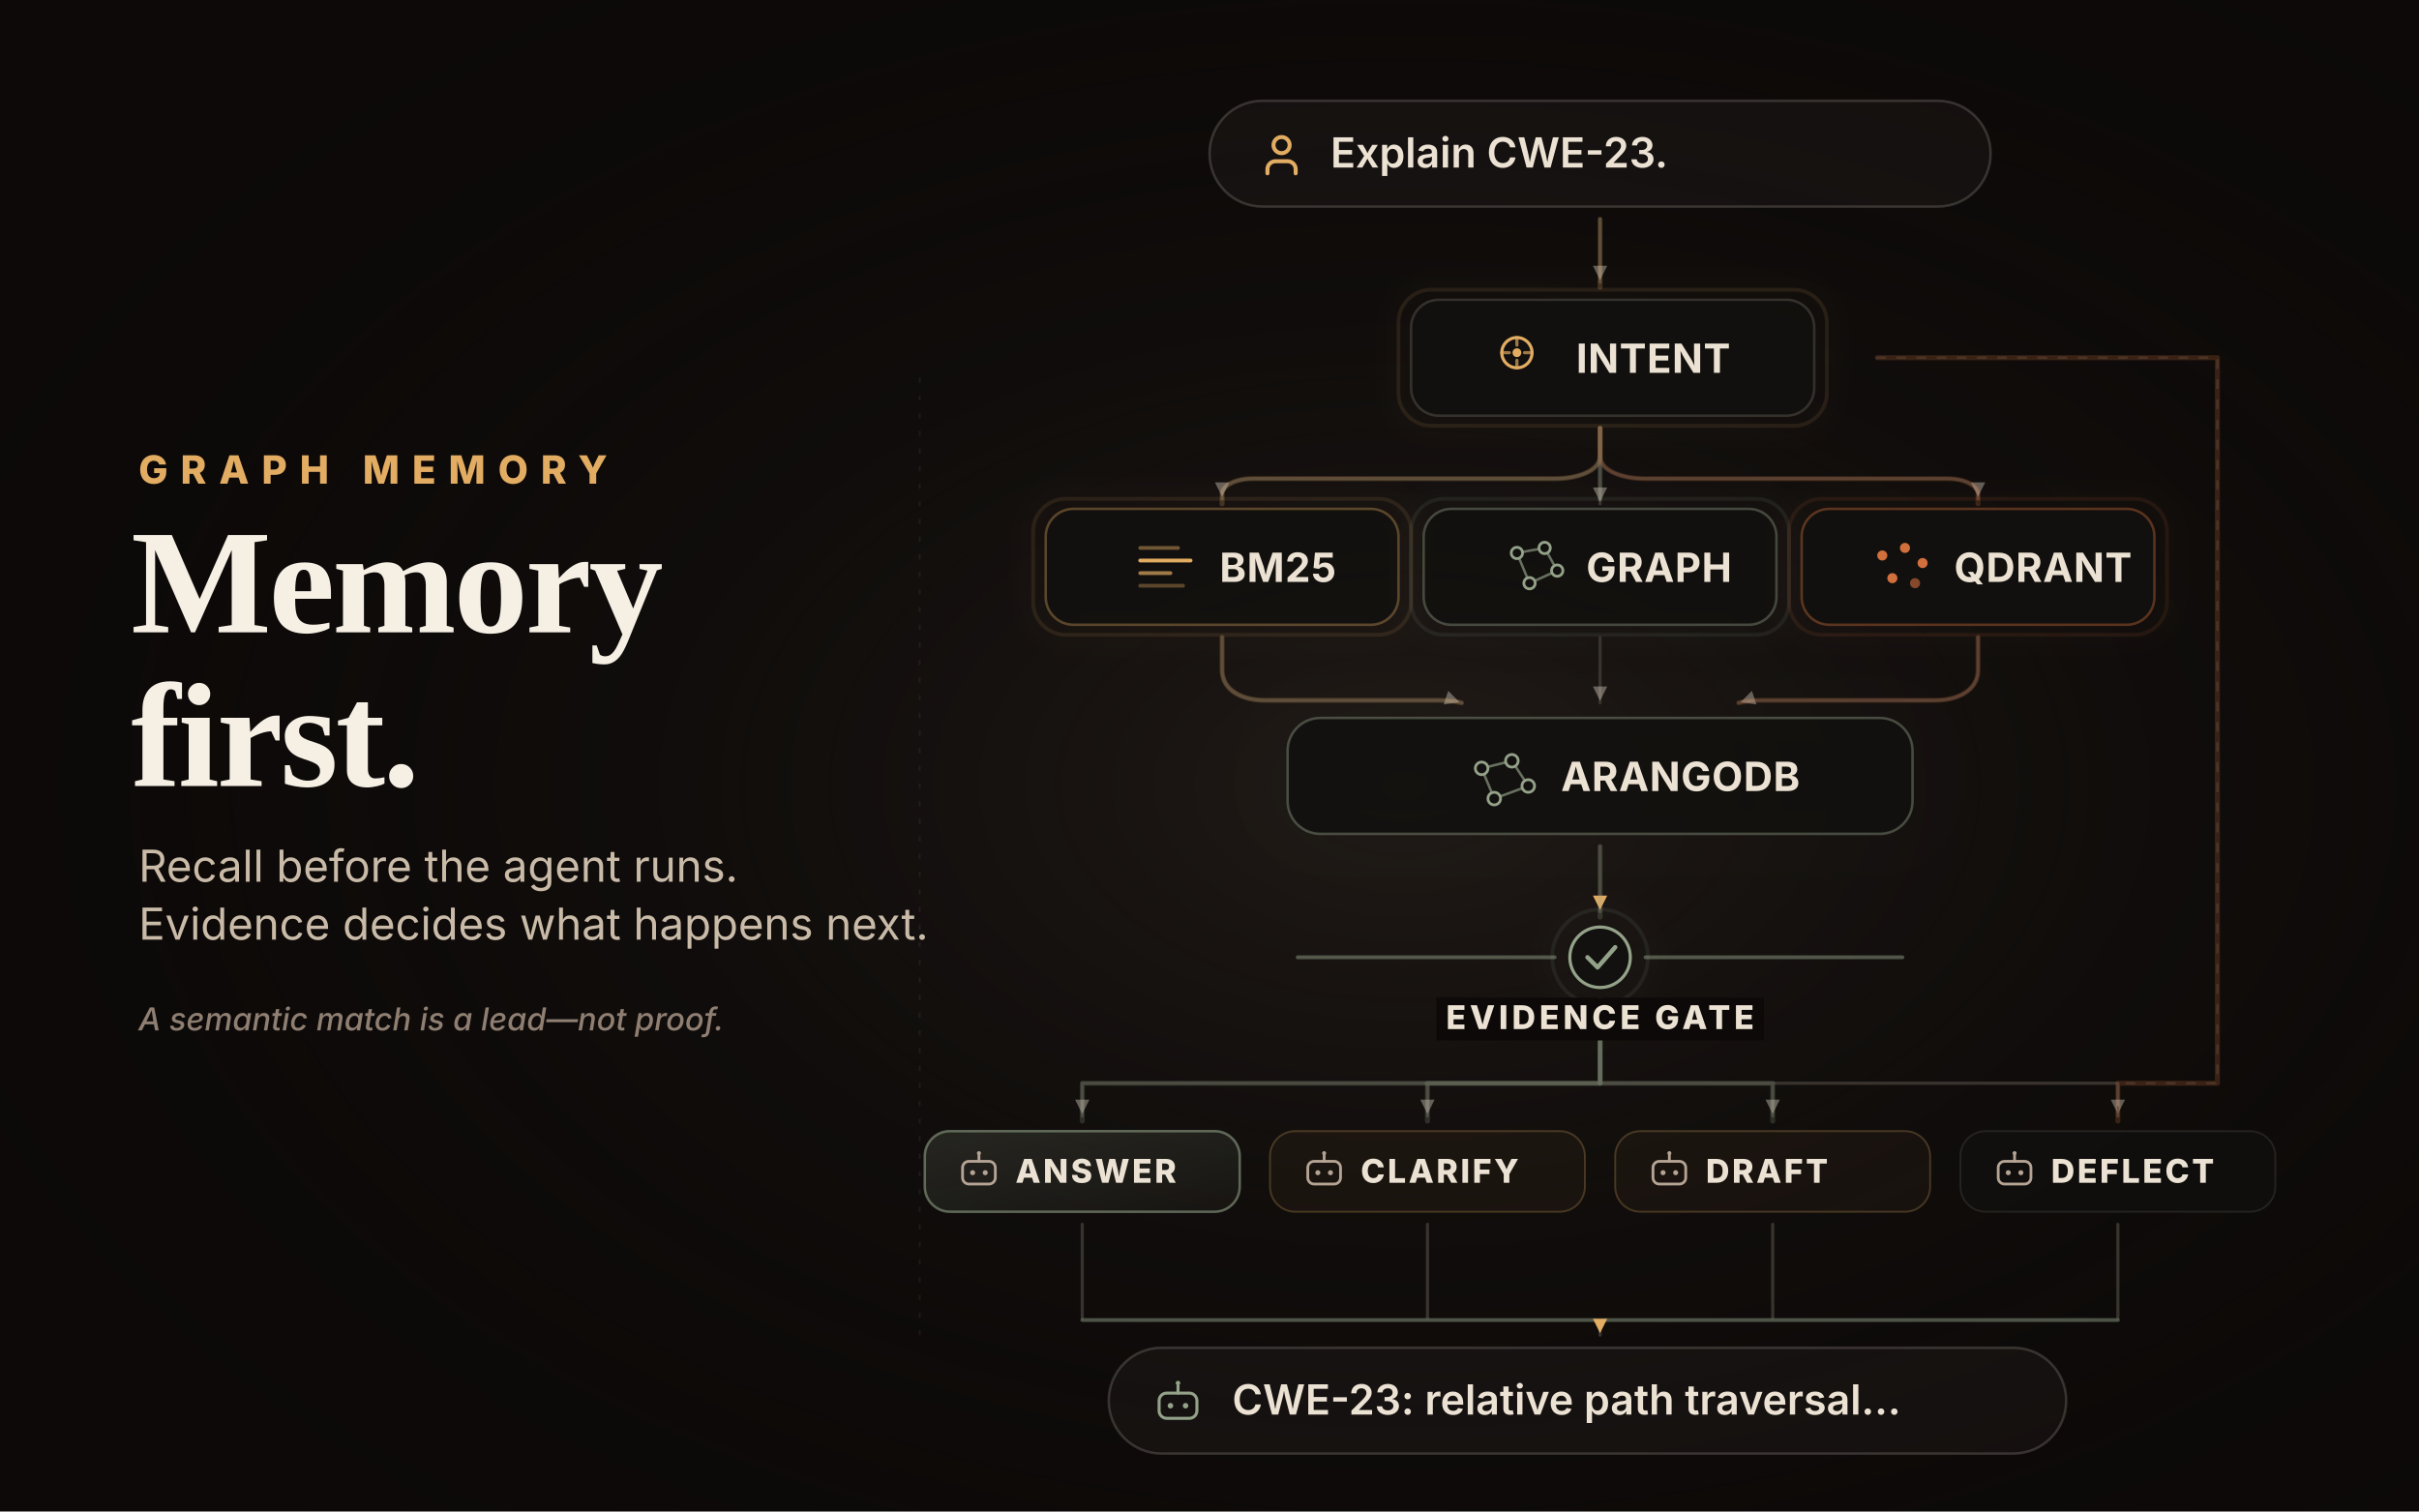
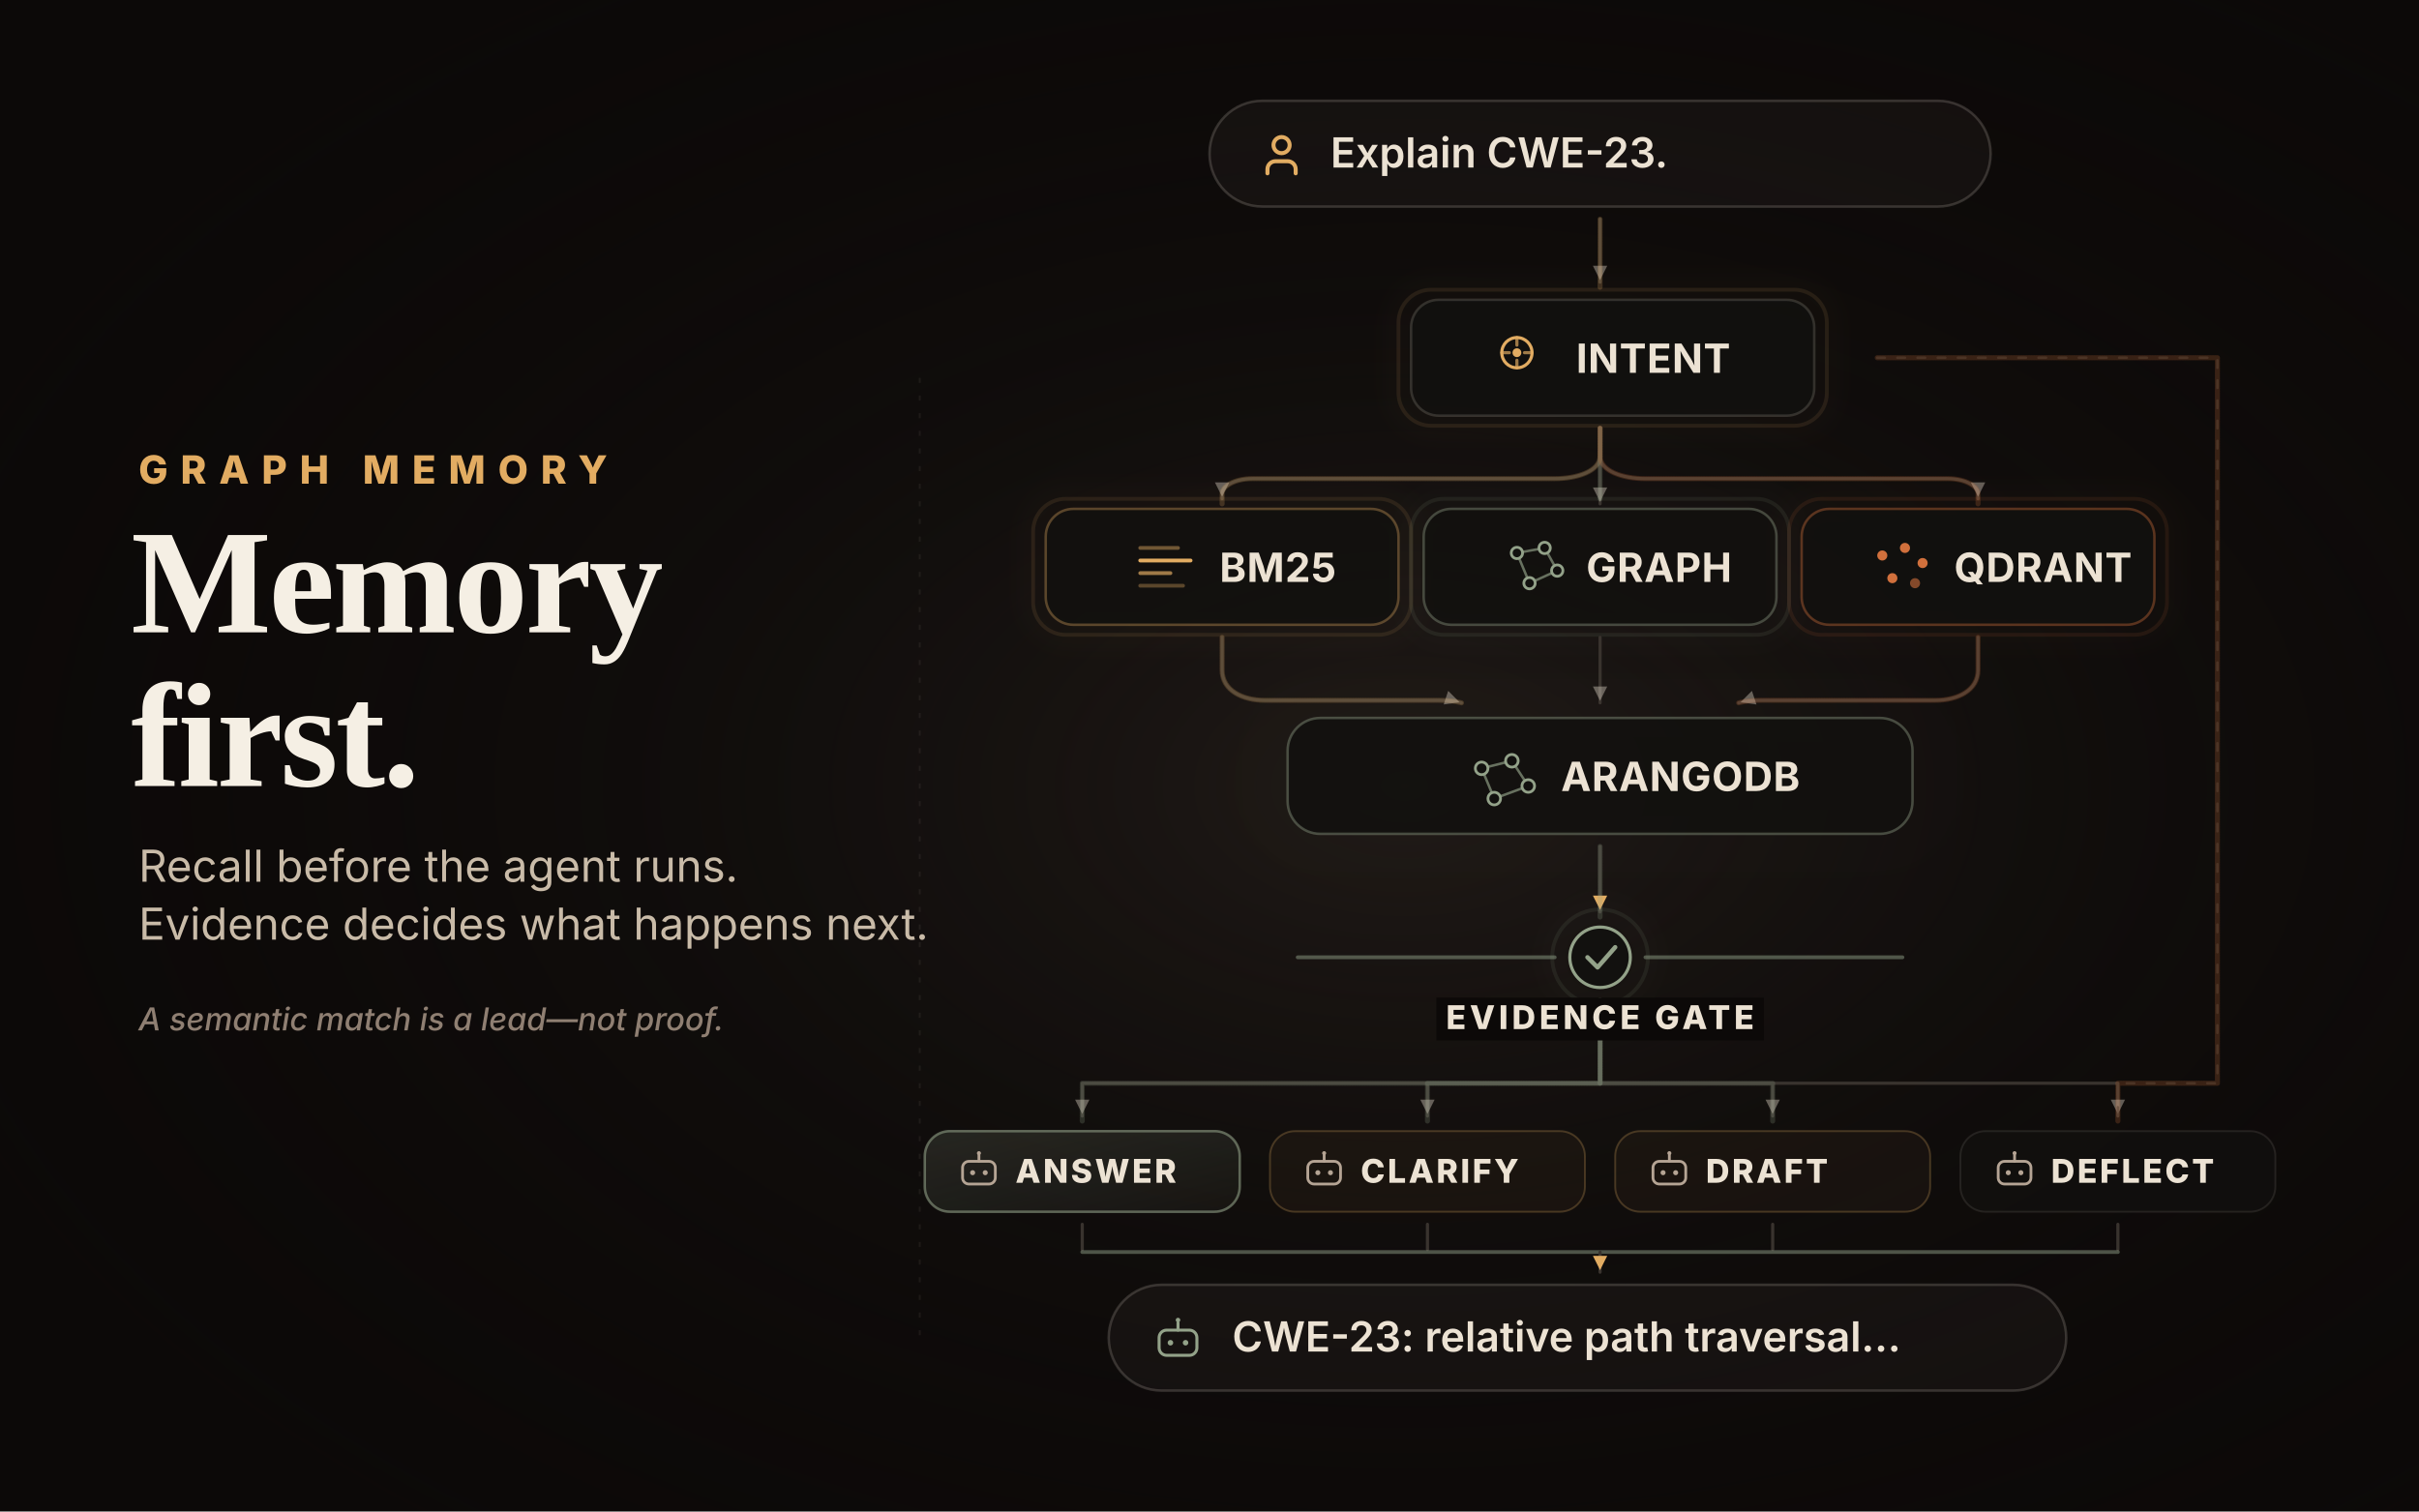
<svg xmlns="http://www.w3.org/2000/svg" viewBox="0 0 1920 1200" width="1920" height="1200" preserveAspectRatio="xMidYMid meet" role="img" aria-labelledby="memory-pipeline-title memory-pipeline-desc" tabindex="0">
  <defs>
    <radialGradient id="bg-glow" cx="58%" cy="52%" r="66%">
      <stop offset="0" stop-color="#261f1b" stop-opacity="0.78" />
      <stop offset="0.46" stop-color="#151210" stop-opacity="0.42" />
      <stop offset="1" stop-color="#0c0908" stop-opacity="0" />
    </radialGradient>
    <linearGradient id="answer-fill" x1="0" y1="0" x2="1" y2="1">
      <stop offset="0" stop-color="#93a289" stop-opacity="0.17" />
      <stop offset="1" stop-color="#93a289" stop-opacity="0.05" />
    </linearGradient>
    <marker id="flow-arrow" viewBox="0 0 10 10" refX="8" refY="5" markerWidth="6.5" markerHeight="6.5" orient="auto-start-reverse">
      <path d="M 0 1.5 L 7 5 L 0 8.5 z" fill="rgba(236,226,211,0.38)" />
    </marker>
    <marker id="flow-arrow-ember" viewBox="0 0 10 10" refX="8" refY="5" markerWidth="6.5" markerHeight="6.5" orient="auto-start-reverse">
      <path d="M 0 1.5 L 7 5 L 0 8.5 z" fill="#d1703c" />
    </marker>
    <marker id="flow-arrow-brass" viewBox="0 0 10 10" refX="8" refY="5" markerWidth="6.5" markerHeight="6.5" orient="auto-start-reverse">
      <path d="M 0 1.5 L 7 5 L 0 8.5 z" fill="#e2ac62" />
    </marker>
    <filter id="soft-glow" x="-80%" y="-80%" width="260%" height="260%">
      <feGaussianBlur stdDeviation="10" result="blur" />
      <feMerge>
        <feMergeNode in="blur" />
        <feMergeNode in="SourceGraphic" />
      </feMerge>
    </filter>
    <filter id="wide-glow" x="-120%" y="-120%" width="340%" height="340%">
      <feGaussianBlur stdDeviation="22" />
    </filter>
    <style>
      #memory-pipeline .sans {
        font-family: Inter, ui-sans-serif, system-ui, -apple-system, BlinkMacSystemFont, "Segoe UI", sans-serif;
      }
      #memory-pipeline .mono {
        font-family: ui-monospace, SFMono-Regular, Menlo, Monaco, Consolas, "Liberation Mono", monospace;
      }
      #memory-pipeline .eyebrow {
        fill: #e2ac62;
        font-size: 31px;
        font-weight: 760;
        letter-spacing: 10px;
      }
      #memory-pipeline .serif {
        font-family: Fraunces, Georgia, "Times New Roman", serif;
      }
      #memory-pipeline .headline {
        fill: #f5efe4;
        font-size: 118px;
        font-weight: 720;
        letter-spacing: -2px;
      }
      #memory-pipeline .subhead {
        fill: #c9bba8;
        font-size: 35px;
        font-weight: 430;
      }
      #memory-pipeline .footer {
        fill: #8f7f72;
        font-size: 25px;
        font-weight: 480;
        font-style: italic;
      }
      #memory-pipeline .stage-name {
        fill: #ece2d3;
        font-size: 32px;
        font-weight: 660;
        letter-spacing: 0.5px;
      }
      #memory-pipeline .query-label {
        fill: #e2ac62;
        font-size: 19px;
        font-weight: 760;
        letter-spacing: 3px;
      }
      #memory-pipeline .query-text {
        fill: #ece2d3;
        font-size: 33px;
        font-weight: 570;
      }
      #memory-pipeline .gate-name {
        fill: #ece2d3;
        font-size: 26px;
        font-weight: 760;
        letter-spacing: 3px;
      }
      #memory-pipeline .outcome-name {
        fill: #ece2d3;
        font-size: 26px;
        font-weight: 760;
        letter-spacing: 2px;
      }
      #memory-pipeline .terminal-label {
        fill: #b5a494;
        font-size: 26px;
        font-weight: 720;
        letter-spacing: 4px;
      }

      #memory-pipeline .panel {
        fill: rgba(18, 17, 15, 0.86);
        stroke: rgba(236, 226, 211, 0.16);
        stroke-width: 2;
      }
      #memory-pipeline .panel-soft {
        fill: rgba(18, 17, 15, 0.68);
        stroke: rgba(236, 226, 211, 0.10);
        stroke-width: 1.5;
      }
      #memory-pipeline .query-shell {
        fill: rgba(236, 226, 211, 0.035);
        stroke: rgba(236, 226, 211, 0.18);
        stroke-width: 2;
      }
      #memory-pipeline .base-path {
        fill: none;
        stroke: #39332e;
        stroke-width: 2.5;
        stroke-linecap: round;
        stroke-linejoin: round;
      }
      #memory-pipeline .base-path-faint {
        fill: none;
        stroke: #39332e;
        stroke-width: 2;
        stroke-linecap: round;
        stroke-dasharray: 6 10;
        opacity: 0.58;
      }
      #memory-pipeline .flow-path {
        fill: none;
        stroke-width: 4;
        stroke-linecap: round;
        stroke-linejoin: round;
        stroke-dasharray: 1;
        stroke-dashoffset: 0;
        opacity: 0.22;
      }
      #memory-pipeline .flow-amber { stroke: #e2ac62; }
      #memory-pipeline .flow-violet { stroke: #d1703c; }
      #memory-pipeline .flow-mint { stroke: #93a289; }
      #memory-pipeline .stage-halo {
        fill: none;
        stroke-width: 3;
        opacity: 0.12;
      }
      #memory-pipeline .halo-amber { stroke: #e2ac62; }
      #memory-pipeline .halo-violet { stroke: #d1703c; }
      #memory-pipeline .halo-mint { stroke: #93a289; }
      #memory-pipeline .intent-mark {
        fill: none;
        stroke: #e2ac62;
        stroke-width: 2.5;
        stroke-linecap: round;
      }
      #memory-pipeline .bm25-line {
        stroke: #e2ac62;
        stroke-width: 3;
        stroke-linecap: round;
      }
      #memory-pipeline .q-node {
        fill: #d1703c;
      }
      #memory-pipeline .q-edge {
        stroke: rgba(209, 112, 60, 0.7);
        stroke-width: 1.5;
      }
      #memory-pipeline .graph-edge {
        stroke: rgba(147, 162, 137, 0.66);
        stroke-width: 2;
      }
      #memory-pipeline .graph-node {
        fill: #12110f;
        stroke: #93a289;
        stroke-width: 2.2;
      }
      #memory-pipeline .gate-line {
        stroke: rgba(147, 162, 137, 0.48);
        stroke-width: 3;
        stroke-linecap: round;
      }
      #memory-pipeline .gate-ring {
        fill: #12110f;
        stroke: #93a289;
        stroke-width: 2.5;
      }
      #memory-pipeline .gate-check {
        fill: none;
        stroke: #93a289;
        stroke-width: 3.5;
        stroke-linecap: round;
        stroke-linejoin: round;
      }
      #memory-pipeline .answer-shell {
        fill: url(#answer-fill);
        stroke: rgba(147, 162, 137, 0.58);
        stroke-width: 2;
      }
      #memory-pipeline .clarify-shell {
        fill: rgba(226, 172, 98, 0.045);
        stroke: rgba(226, 172, 98, 0.25);
        stroke-width: 1.5;
      }
      #memory-pipeline .scan-shell {
        fill: rgba(209, 112, 60, 0.05);
        stroke: rgba(209, 112, 60, 0.55);
        stroke-width: 2;
        stroke-dasharray: 7 7;
      }
      #memory-pipeline .panel-02a { stroke: rgba(226, 172, 98, 0.34); }
      #memory-pipeline .panel-02b { stroke: rgba(209, 112, 60, 0.38); }
      #memory-pipeline .panel-03  { stroke: rgba(147, 162, 137, 0.40); }
      #memory-pipeline .panel-02g { stroke: rgba(147, 162, 137, 0.38); }

      @media (prefers-reduced-motion: no-preference) {
        @keyframes draw-query {
          0%, 2% { stroke-dashoffset: 1; opacity: 0; }
          10% { opacity: 1; }
          16%, 24% { stroke-dashoffset: 0; opacity: 1; }
          30%, 100% { stroke-dashoffset: 0; opacity: 0.18; }
        }
        @keyframes pulse-intent {
          0%, 10%, 100% { opacity: 0; transform: scale(0.96); }
          16%, 26% { opacity: 0.75; transform: scale(1); }
          32% { opacity: 0.12; transform: scale(1.04); }
        }
        @keyframes draw-split {
          0%, 16% { stroke-dashoffset: 1; opacity: 0; }
          22% { opacity: 1; }
          30%, 36% { stroke-dashoffset: 0; opacity: 1; }
          42%, 100% { stroke-dashoffset: 0; opacity: 0.18; }
        }
        @keyframes pulse-recall {
          0%, 22%, 100% { opacity: 0; transform: scale(0.97); }
          30%, 40% { opacity: 0.72; transform: scale(1); }
          46% { opacity: 0.10; transform: scale(1.03); }
        }
        @keyframes draw-merge {
          0%, 30% { stroke-dashoffset: 1; opacity: 0; }
          36% { opacity: 1; }
          44%, 50% { stroke-dashoffset: 0; opacity: 1; }
          56%, 100% { stroke-dashoffset: 0; opacity: 0.18; }
        }
        @keyframes pulse-record {
          0%, 38%, 100% { opacity: 0; transform: scale(0.98); }
          46%, 56% { opacity: 0.7; transform: scale(1.035); }
          62% { opacity: 0.10; transform: scale(1.035); }
        }
        @keyframes draw-gate {
          0%, 46% { stroke-dashoffset: 1; opacity: 0; }
          52% { opacity: 1; }
          60%, 66% { stroke-dashoffset: 0; opacity: 1; }
          72%, 100% { stroke-dashoffset: 0; opacity: 0.18; }
        }
        @keyframes pulse-gate {
          0%, 50%, 100% { opacity: 0; transform: scale(0.9); }
          58%, 70% { opacity: 0.8; transform: scale(1); }
          78% { opacity: 0.14; transform: scale(1.06); }
        }
        @keyframes query-dot {
          0%, 2% { transform: scale(0.7); opacity: 0.3; }
          10%, 22% { transform: scale(1.15); opacity: 1; }
          32%, 100% { transform: scale(1); opacity: 0.55; }
        }
        #memory-pipeline .query-flow { animation: draw-query 6s ease-in-out infinite; }
        #memory-pipeline .intent-halo {
          transform-origin: 1070px 314px;
          animation: pulse-intent 6s ease-in-out infinite;
        }
        #memory-pipeline .split-flow { animation: draw-split 6s ease-in-out infinite; }
        #memory-pipeline .bm25-halo {
          transform-origin: 770px 480px;
          animation: pulse-recall 6s ease-in-out infinite;
        }
        #memory-pipeline .graph-halo {
          transform-origin: 1070px 480px;
          animation: pulse-recall 6s ease-in-out infinite;
          animation-delay: 0.09s;
        }
        #memory-pipeline .qdrant-halo {
          transform-origin: 1370px 480px;
          animation: pulse-recall 6s ease-in-out infinite;
          animation-delay: 0.18s;
        }
        #memory-pipeline .merge-flow { animation: draw-merge 6s ease-in-out infinite; }
        #memory-pipeline .record-halo {
          transform-origin: 1070px 646px;
          animation: pulse-record 6s ease-in-out infinite;
        }
        #memory-pipeline .gate-flow { animation: draw-gate 6s ease-in-out infinite; }
        #memory-pipeline .gate-halo {
          transform-origin: 1070px 790px;
          animation: pulse-gate 6s ease-in-out infinite;
        }
        #memory-pipeline .query-dot { transform-origin: 817px 153px; animation: query-dot 6s ease-in-out infinite; }
        @keyframes q-cycle {
          0%, 0.5% { opacity: 0; }
          2%, 25.5% { opacity: 1; }
          27%, 100% { opacity: 0; }
        }
        @keyframes r-cycle {
          0%, 18.5% { opacity: 0; }
          20%, 43% { opacity: 1; }
          44.5%, 100% { opacity: 0; }
        }
        @keyframes route-run {
          0%, 15% { stroke-dashoffset: 1; opacity: 0; }
          16% { opacity: 1; }
          18.5%, 22% { stroke-dashoffset: 0; opacity: 0.9; }
          24.5%, 100% { stroke-dashoffset: 0; opacity: 0; }
        }
        @keyframes deflect-run {
          0%, 79% { stroke-dashoffset: 1; opacity: 0; }
          80.5% { opacity: 1; }
          85%, 95% { stroke-dashoffset: 0; opacity: 0.9; }
          99%, 100% { stroke-dashoffset: 0; opacity: 0; }
        }
        @keyframes pill-cycle {
          0%, 16% { opacity: 0.45; }
          18.5%, 23% { opacity: 1; }
          25%, 100% { opacity: 0.45; }
        }
        @keyframes pill-cycle-deflect {
          0%, 84% { opacity: 0.45; }
          86.5%, 98% { opacity: 1; }
          100% { opacity: 0.45; }
        }
        #memory-pipeline .q1 { animation: q-cycle 24s ease-in-out infinite; }
        #memory-pipeline .q2 { animation: q-cycle 24s ease-in-out infinite; animation-delay: 6s; }
        #memory-pipeline .q3 { animation: q-cycle 24s ease-in-out infinite; animation-delay: 12s; }
        #memory-pipeline .q4 { animation: q-cycle 24s ease-in-out infinite; animation-delay: 18s; }
        #memory-pipeline .r1 { animation: r-cycle 24s ease-in-out infinite; }
        #memory-pipeline .r2 { animation: r-cycle 24s ease-in-out infinite; animation-delay: 6s; }
        #memory-pipeline .r3 { animation: r-cycle 24s ease-in-out infinite; animation-delay: 12s; }
        #memory-pipeline .r4 { animation: r-cycle 24s ease-in-out infinite; animation-delay: 18s; }
        #memory-pipeline .route-flow-1 { animation: route-run 24s ease-in-out infinite; }
        #memory-pipeline .route-flow-2 { animation: route-run 24s ease-in-out infinite; animation-delay: 6s; }
        #memory-pipeline .route-flow-3 { animation: route-run 24s ease-in-out infinite; animation-delay: 12s; }
        #memory-pipeline .deflect-flow { animation: deflect-run 24s ease-in-out infinite; }
        #memory-pipeline .route-pill-1 { animation: pill-cycle 24s ease-in-out infinite; }
        #memory-pipeline .route-pill-2 { animation: pill-cycle 24s ease-in-out infinite; animation-delay: 6s; }
        #memory-pipeline .route-pill-3 { animation: pill-cycle 24s ease-in-out infinite; animation-delay: 12s; }
        #memory-pipeline .route-pill-4 { animation: pill-cycle-deflect 24s ease-in-out infinite; }
      }
    </style>
  </defs>
  <g id="memory-pipeline">
    <rect width="1920" height="1200" fill="#0c0908" />
    <rect width="1920" height="1200" fill="url(#bg-glow)" />
    <g aria-label="Card heading" transform="translate(0 -62)">
      <text x="110" y="446" class="sans eyebrow">GRAPH MEMORY</text>
      <text x="104" y="564" class="serif headline">Memory</text>
      <text x="104" y="686" class="serif headline">first.</text>
      <text x="110" y="762" class="sans subhead">Recall before the agent runs.</text>
      <text x="110" y="808" class="sans subhead">Evidence decides what happens next.</text>
      <text x="110" y="880" class="sans footer">A semantic match is a lead—not proof.</text>
    </g>
    <line x1="730" y1="300" x2="730" y2="1060" stroke="rgba(236,226,211,0.07)" stroke-dasharray="4 10" stroke-width="1.5" />
    <g transform="translate(200 -30)">
      <g aria-label="Example question">
        <rect x="760" y="110" width="620" height="84" rx="42" class="query-shell" />
        <g transform="translate(798 134) scale(1.6)" aria-hidden="true" fill="none" stroke="#e2ac62" stroke-width="2" stroke-linecap="round" stroke-linejoin="round">
          <path d="M19 21v-2a4 4 0 0 0-4-4H9a4 4 0 0 0-4 4v2" />
          <circle cx="12" cy="7" r="4" />
        </g>
        <text x="856" y="163" class="sans query-text q1">Explain CWE-23.</text>
        <text x="856" y="163" class="sans query-text q2" opacity="0">How do I secure it?</text>
        <text x="856" y="163" class="sans query-text q3" opacity="0">Draft a fix runbook.</text>
        <text x="856" y="163" class="sans query-text q4" opacity="0">What's the weather?</text>
      </g>
      <g aria-label="Intent stage">
        <path d="M1070 204 V254" class="base-path" marker-end="url(#flow-arrow)" />
        <path d="M1070 204 V258" class="flow-path flow-amber query-flow" pathLength="1" />
        <rect x="910" y="260" width="340" height="108" rx="26" class="stage-halo halo-amber intent-halo" filter="url(#soft-glow)" />
        <rect x="920" y="268" width="320" height="92" rx="22" class="panel" />
        <g transform="translate(988 296)" aria-hidden="true">
          <circle cx="16" cy="14" r="12" class="intent-mark" />
          <path d="M16 2 V8 M16 20 V26 M4 14 H10 M22 14 H28" class="intent-mark" opacity="0.68" />
          <circle cx="16" cy="14" r="3.5" fill="#e2ac62" />
        </g>
        <text x="1051" y="326" class="sans stage-name">INTENT</text>
      </g>
      <g aria-label="Hybrid recall stage">
        <path d="M1070 370 V392 C1070 404 1052 410 1034 410 H794 C780 410 770 416 770 422 V426" class="base-path" marker-end="url(#flow-arrow)" />
        <path d="M1070 370 V430" class="base-path" marker-end="url(#flow-arrow)" />
        <path d="M1070 370 V392 C1070 404 1088 410 1106 410 H1346 C1360 410 1370 416 1370 422 V426" class="base-path" marker-end="url(#flow-arrow)" />
        <path d="M1070 370 V392 C1070 404 1052 410 1034 410 H794 C780 410 770 416 770 422 V430" class="flow-path flow-amber split-flow" pathLength="1" />
        <path d="M1070 370 V426" class="flow-path flow-mint split-flow" pathLength="1" />
        <path d="M1070 370 V392 C1070 404 1088 410 1106 410 H1346 C1360 410 1370 416 1370 422 V430" class="flow-path flow-violet split-flow" pathLength="1" />
        <rect x="620" y="426" width="300" height="108" rx="26" class="stage-halo halo-amber bm25-halo" filter="url(#soft-glow)" />
        <rect x="630" y="434" width="280" height="92" rx="22" class="panel panel-02a" />
        <g transform="translate(705 461)" aria-hidden="true">
          <line x1="0" y1="4" x2="30" y2="4" class="bm25-line" opacity="0.45" />
          <line x1="0" y1="14" x2="40" y2="14" class="bm25-line" />
          <line x1="0" y1="24" x2="24" y2="24" class="bm25-line" opacity="0.68" />
          <line x1="0" y1="34" x2="34" y2="34" class="bm25-line" opacity="0.35" />
        </g>
        <text x="768" y="492" class="sans stage-name">BM25</text>
        <rect x="920" y="426" width="300" height="108" rx="26" class="stage-halo halo-mint graph-halo" filter="url(#soft-glow)" />
        <rect x="930" y="434" width="280" height="92" rx="22" class="panel panel-02g" />
        <g transform="translate(996 461)" aria-hidden="true">
          <line x1="8" y1="8" x2="30" y2="4" class="graph-edge" />
          <line x1="30" y1="4" x2="40" y2="22" class="graph-edge" />
          <line x1="8" y1="8" x2="18" y2="32" class="graph-edge" />
          <line x1="18" y1="32" x2="40" y2="22" class="graph-edge" />
          <circle cx="8" cy="8" r="4.5" class="graph-node" />
          <circle cx="30" cy="4" r="4.5" class="graph-node" />
          <circle cx="40" cy="22" r="4.5" class="graph-node" />
          <circle cx="18" cy="32" r="4.5" class="graph-node" />
        </g>
        <text x="1059" y="492" class="sans stage-name">GRAPH</text>
        <rect x="1220" y="426" width="300" height="108" rx="26" class="stage-halo halo-violet qdrant-halo" filter="url(#soft-glow)" />
        <rect x="1230" y="434" width="280" height="92" rx="22" class="panel panel-02b" />
        <g transform="translate(1288 461)" aria-hidden="true">
          <circle cx="6" cy="10" r="4" class="q-node" />
          <circle cx="24" cy="4" r="4" class="q-node" />
          <circle cx="38" cy="16" r="4" class="q-node" />
          <circle cx="14" cy="28" r="4" class="q-node" />
          <circle cx="32" cy="32" r="4" class="q-node" opacity="0.6" />
        </g>
        <text x="1351" y="492" class="sans stage-name">QDRANT</text>
      </g>
      <g aria-label="Canonical record and graph evidence stage">
        <path d="M770 536 V562 C770 578 786 586 804 586 H942 C954 586 960 588 960 588 V588" class="base-path" marker-end="url(#flow-arrow)" />
        <path d="M1070 536 V588" class="base-path" marker-end="url(#flow-arrow)" />
        <path d="M1370 536 V562 C1370 578 1354 586 1336 586 H1198 C1186 586 1180 588 1180 588 V588" class="base-path" marker-end="url(#flow-arrow)" />
        <path d="M770 536 V562 C770 578 786 586 804 586 H942 C954 586 960 588 960 588 V588" class="flow-path flow-amber merge-flow" pathLength="1" />
        <path d="M1370 536 V562 C1370 578 1354 586 1336 586 H1198 C1186 586 1180 588 1180 588 V588" class="flow-path flow-violet merge-flow" pathLength="1" />
        <rect x="808" y="592" width="524" height="108" rx="32" class="stage-halo halo-mint record-halo" filter="url(#wide-glow)" />
        <rect x="822" y="600" width="496" height="92" rx="26" class="panel panel-03" />
        <g transform="translate(968 630)" aria-hidden="true">
          <line x1="8" y1="10" x2="32" y2="4" class="graph-edge" />
          <line x1="32" y1="4" x2="45" y2="24" class="graph-edge" />
          <line x1="8" y1="10" x2="18" y2="34" class="graph-edge" />
          <line x1="18" y1="34" x2="45" y2="24" class="graph-edge" />
          <circle cx="8" cy="10" r="5" class="graph-node" />
          <circle cx="32" cy="4" r="5" class="graph-node" />
          <circle cx="45" cy="24" r="5" class="graph-node" />
          <circle cx="18" cy="34" r="5" class="graph-node" />
        </g>
        <text x="1039" y="658" class="sans stage-name">ARANGODB</text>
      </g>
      <g aria-label="Evidence gate">
        <path d="M1070 702 V754" class="base-path" marker-end="url(#flow-arrow-brass)" />
        <path d="M1070 702 V758" class="flow-path flow-mint gate-flow" pathLength="1" />
        <circle cx="1070" cy="790" r="38" class="stage-halo halo-mint gate-halo" filter="url(#soft-glow)" />
        <line x1="830" y1="790" x2="1034" y2="790" class="gate-line" />
        <line x1="1106" y1="790" x2="1310" y2="790" class="gate-line" />
        <circle cx="1070" cy="790" r="24" class="gate-ring" />
        <path d="M1060 790 L1068 798 L1082 782" class="gate-check" />
      </g>
      <g aria-label="Bounded outcomes">
        <path d="M1070 824 V890 H659 V916" class="base-path" marker-end="url(#flow-arrow)" />
        <path d="M1070 824 V890 H933 V916" class="base-path" marker-end="url(#flow-arrow)" />
        <path d="M1070 824 V890 H1207 V916" class="base-path" marker-end="url(#flow-arrow)" />
        <path d="M1070 824 V890 H1481 V916" class="base-path" marker-end="url(#flow-arrow)" />
        <path d="M1070 824 V890 H659 V920" class="flow-path flow-mint route-flow-1" pathLength="1" />
        <path d="M1070 824 V890 H933 V920" class="flow-path flow-mint route-flow-2" pathLength="1" />
        <path d="M1070 824 V890 H1207 V920" class="flow-path flow-mint route-flow-3" pathLength="1" />
        <path d="M1290 314 H1560 V890 H1481 V916" class="base-path-faint" />
        <path d="M1290 314 H1560 V890 H1481 V920" class="flow-path flow-violet deflect-flow" pathLength="1" />
        <rect x="940" y="822" width="260" height="34" fill="#0c0908" />
        <text x="1070" y="847" text-anchor="middle" class="sans gate-name">EVIDENCE GATE</text>
        <g class="route-pill-1" aria-label="Answer outcome">
          <rect x="534" y="928" width="250" height="64" rx="20" class="answer-shell" />
          <g transform="translate(562 942)" aria-hidden="true" fill="none" stroke="#b5a494" stroke-width="2.2" stroke-linecap="round">
            <rect x="2" y="10" width="26" height="18" rx="5" />
            <line x1="15" y1="10" x2="15" y2="5" />
            <circle cx="15" cy="3.5" r="1.6" fill="#b5a494" stroke="none" />
            <circle cx="10" cy="19" r="2" fill="#b5a494" stroke="none" />
            <circle cx="20" cy="19" r="2" fill="#b5a494" stroke="none" />
          </g>
          <text x="606" y="969" class="sans outcome-name">ANSWER</text>
        </g>
        <g class="route-pill-2" aria-label="Clarify outcome">
          <rect x="808" y="928" width="250" height="64" rx="20" class="clarify-shell" />
          <g transform="translate(836 942)" aria-hidden="true" fill="none" stroke="#b5a494" stroke-width="2.2" stroke-linecap="round">
            <rect x="2" y="10" width="26" height="18" rx="5" />
            <line x1="15" y1="10" x2="15" y2="5" />
            <circle cx="15" cy="3.5" r="1.6" fill="#b5a494" stroke="none" />
            <circle cx="10" cy="19" r="2" fill="#b5a494" stroke="none" />
            <circle cx="20" cy="19" r="2" fill="#b5a494" stroke="none" />
          </g>
          <text x="880" y="969" class="sans outcome-name">CLARIFY</text>
        </g>
        <g class="route-pill-3" aria-label="Draft outcome">
          <rect x="1082" y="928" width="250" height="64" rx="20" class="clarify-shell" />
          <g transform="translate(1110 942)" aria-hidden="true" fill="none" stroke="#b5a494" stroke-width="2.2" stroke-linecap="round">
            <rect x="2" y="10" width="26" height="18" rx="5" />
            <line x1="15" y1="10" x2="15" y2="5" />
            <circle cx="15" cy="3.5" r="1.6" fill="#b5a494" stroke="none" />
            <circle cx="10" cy="19" r="2" fill="#b5a494" stroke="none" />
            <circle cx="20" cy="19" r="2" fill="#b5a494" stroke="none" />
          </g>
          <text x="1154" y="969" class="sans outcome-name">DRAFT</text>
        </g>
        <g class="route-pill-4" aria-label="Deflect outcome">
          <rect x="1356" y="928" width="250" height="64" rx="20" class="panel-soft" />
          <g transform="translate(1384 942)" aria-hidden="true" fill="none" stroke="#b5a494" stroke-width="2.2" stroke-linecap="round">
            <rect x="2" y="10" width="26" height="18" rx="5" />
            <line x1="15" y1="10" x2="15" y2="5" />
            <circle cx="15" cy="3.5" r="1.6" fill="#b5a494" stroke="none" />
            <circle cx="10" cy="19" r="2" fill="#b5a494" stroke="none" />
            <circle cx="20" cy="19" r="2" fill="#b5a494" stroke="none" />
          </g>
          <text x="1428" y="969" class="sans outcome-name">DEFLECT</text>
        </g>
        <g aria-label="Agent response to the human">
-           <path d="M659 1002 V1076" class="base-path" />
-           <path d="M933 1002 V1076" class="base-path" />
-           <path d="M1207 1002 V1076" class="base-path" />
-           <path d="M1481 1002 V1076" class="base-path" />
-           <line x1="659" y1="1078" x2="1481" y2="1078" class="gate-line" />
-           <path d="M1070 1078 V1090" class="base-path" marker-end="url(#flow-arrow-brass)" />
-           <rect x="680" y="1100" width="760" height="84" rx="42" class="query-shell" />
-           <g transform="translate(718 1124)" aria-hidden="true" fill="none" stroke="#93a289" stroke-width="2.4" stroke-linecap="round">
+           <path d="M659 1002 V1022" class="base-path" />
+           <path d="M933 1002 V1022" class="base-path" />
+           <path d="M1207 1002 V1022" class="base-path" />
+           <path d="M1481 1002 V1022" class="base-path" />
+           <line x1="659" y1="1024" x2="1481" y2="1024" class="gate-line" />
+           <path d="M1070 1024 V1040" class="base-path" marker-end="url(#flow-arrow-brass)" />
+           <rect x="680" y="1050" width="760" height="84" rx="42" class="query-shell" />
+           <g transform="translate(718 1074)" aria-hidden="true" fill="none" stroke="#93a289" stroke-width="2.4" stroke-linecap="round">
            <rect x="2" y="12" width="30" height="20" rx="6" />
            <line x1="17" y1="12" x2="17" y2="6" />
            <circle cx="17" cy="4" r="1.8" fill="#93a289" stroke="none" />
            <circle cx="11" cy="22" r="2.2" fill="#93a289" stroke="none" />
            <circle cx="23" cy="22" r="2.2" fill="#93a289" stroke="none" />
          </g>
-           <text x="778" y="1153" class="sans query-text r1">CWE-23: relative path traversal…</text>
-           <text x="778" y="1153" class="sans query-text r2" opacity="0">Which system do you mean?</text>
-           <text x="778" y="1153" class="sans query-text r3" opacity="0">Draft ready for your signoff.</text>
-           <text x="778" y="1153" class="sans query-text r4" opacity="0">That's outside this project.</text>
+           <text x="778" y="1103" class="sans query-text r1">CWE-23: relative path traversal…</text>
+           <text x="778" y="1103" class="sans query-text r2" opacity="0">Which system do you mean?</text>
+           <text x="778" y="1103" class="sans query-text r3" opacity="0">Draft ready for your signoff.</text>
+           <text x="778" y="1103" class="sans query-text r4" opacity="0">That's outside this project.</text>
        </g>
      </g>
    </g>
  </g>
</svg>
